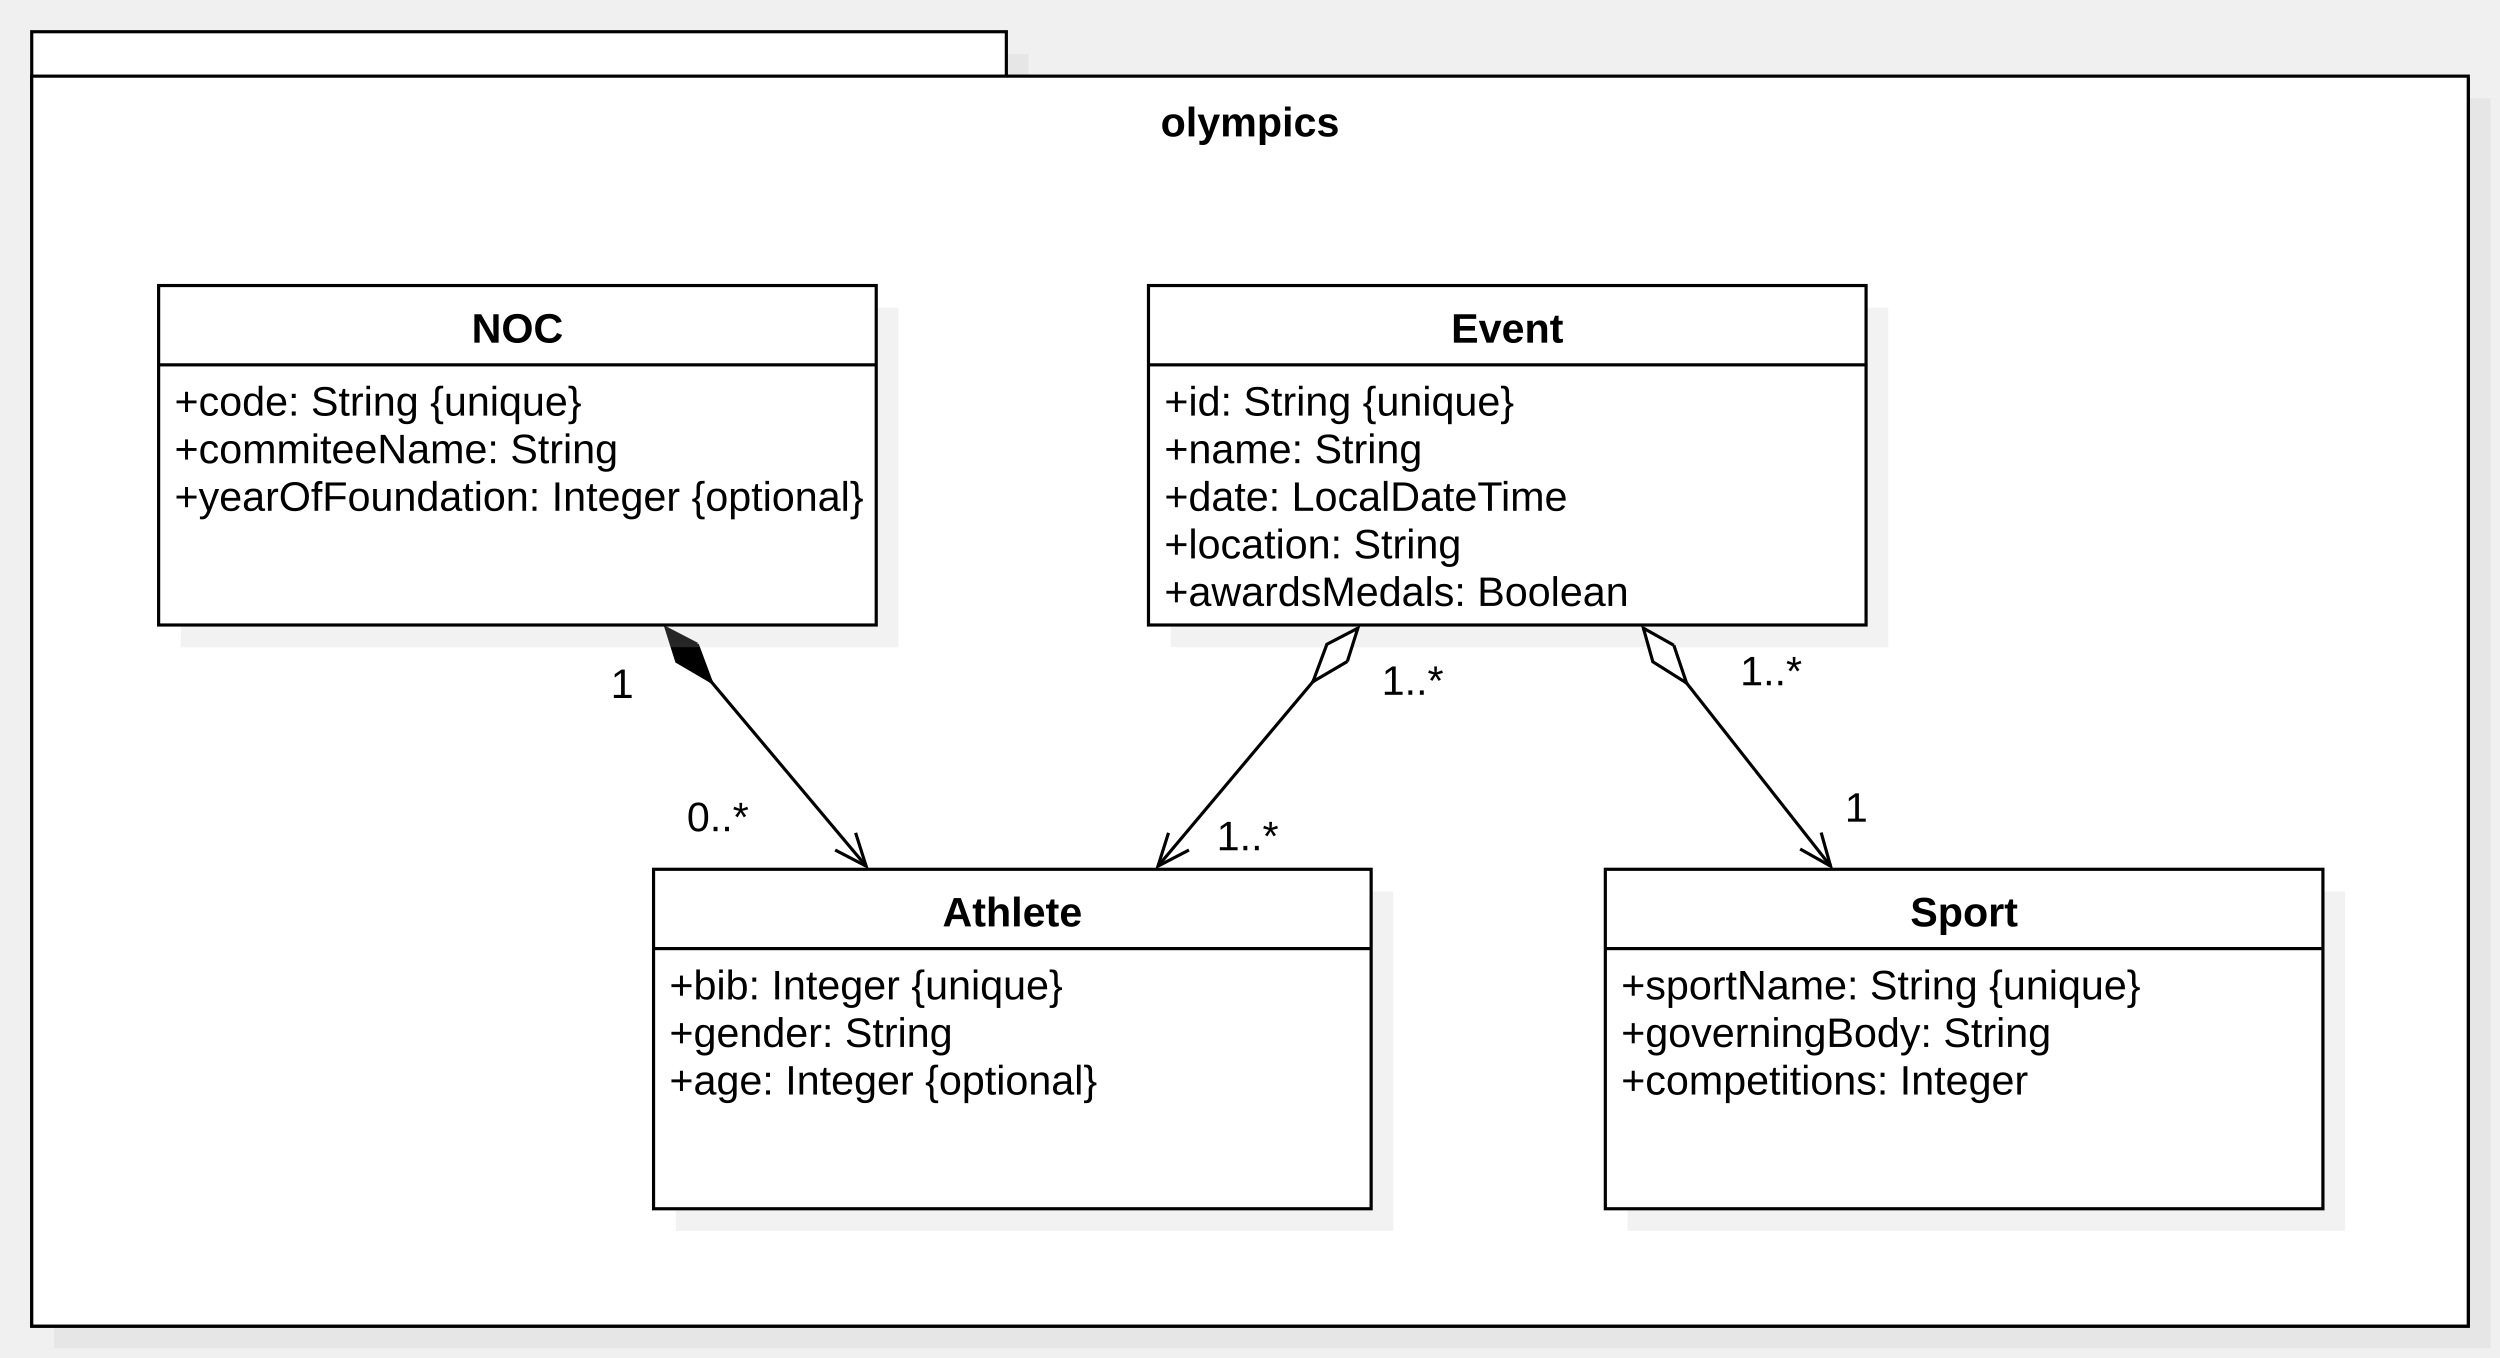
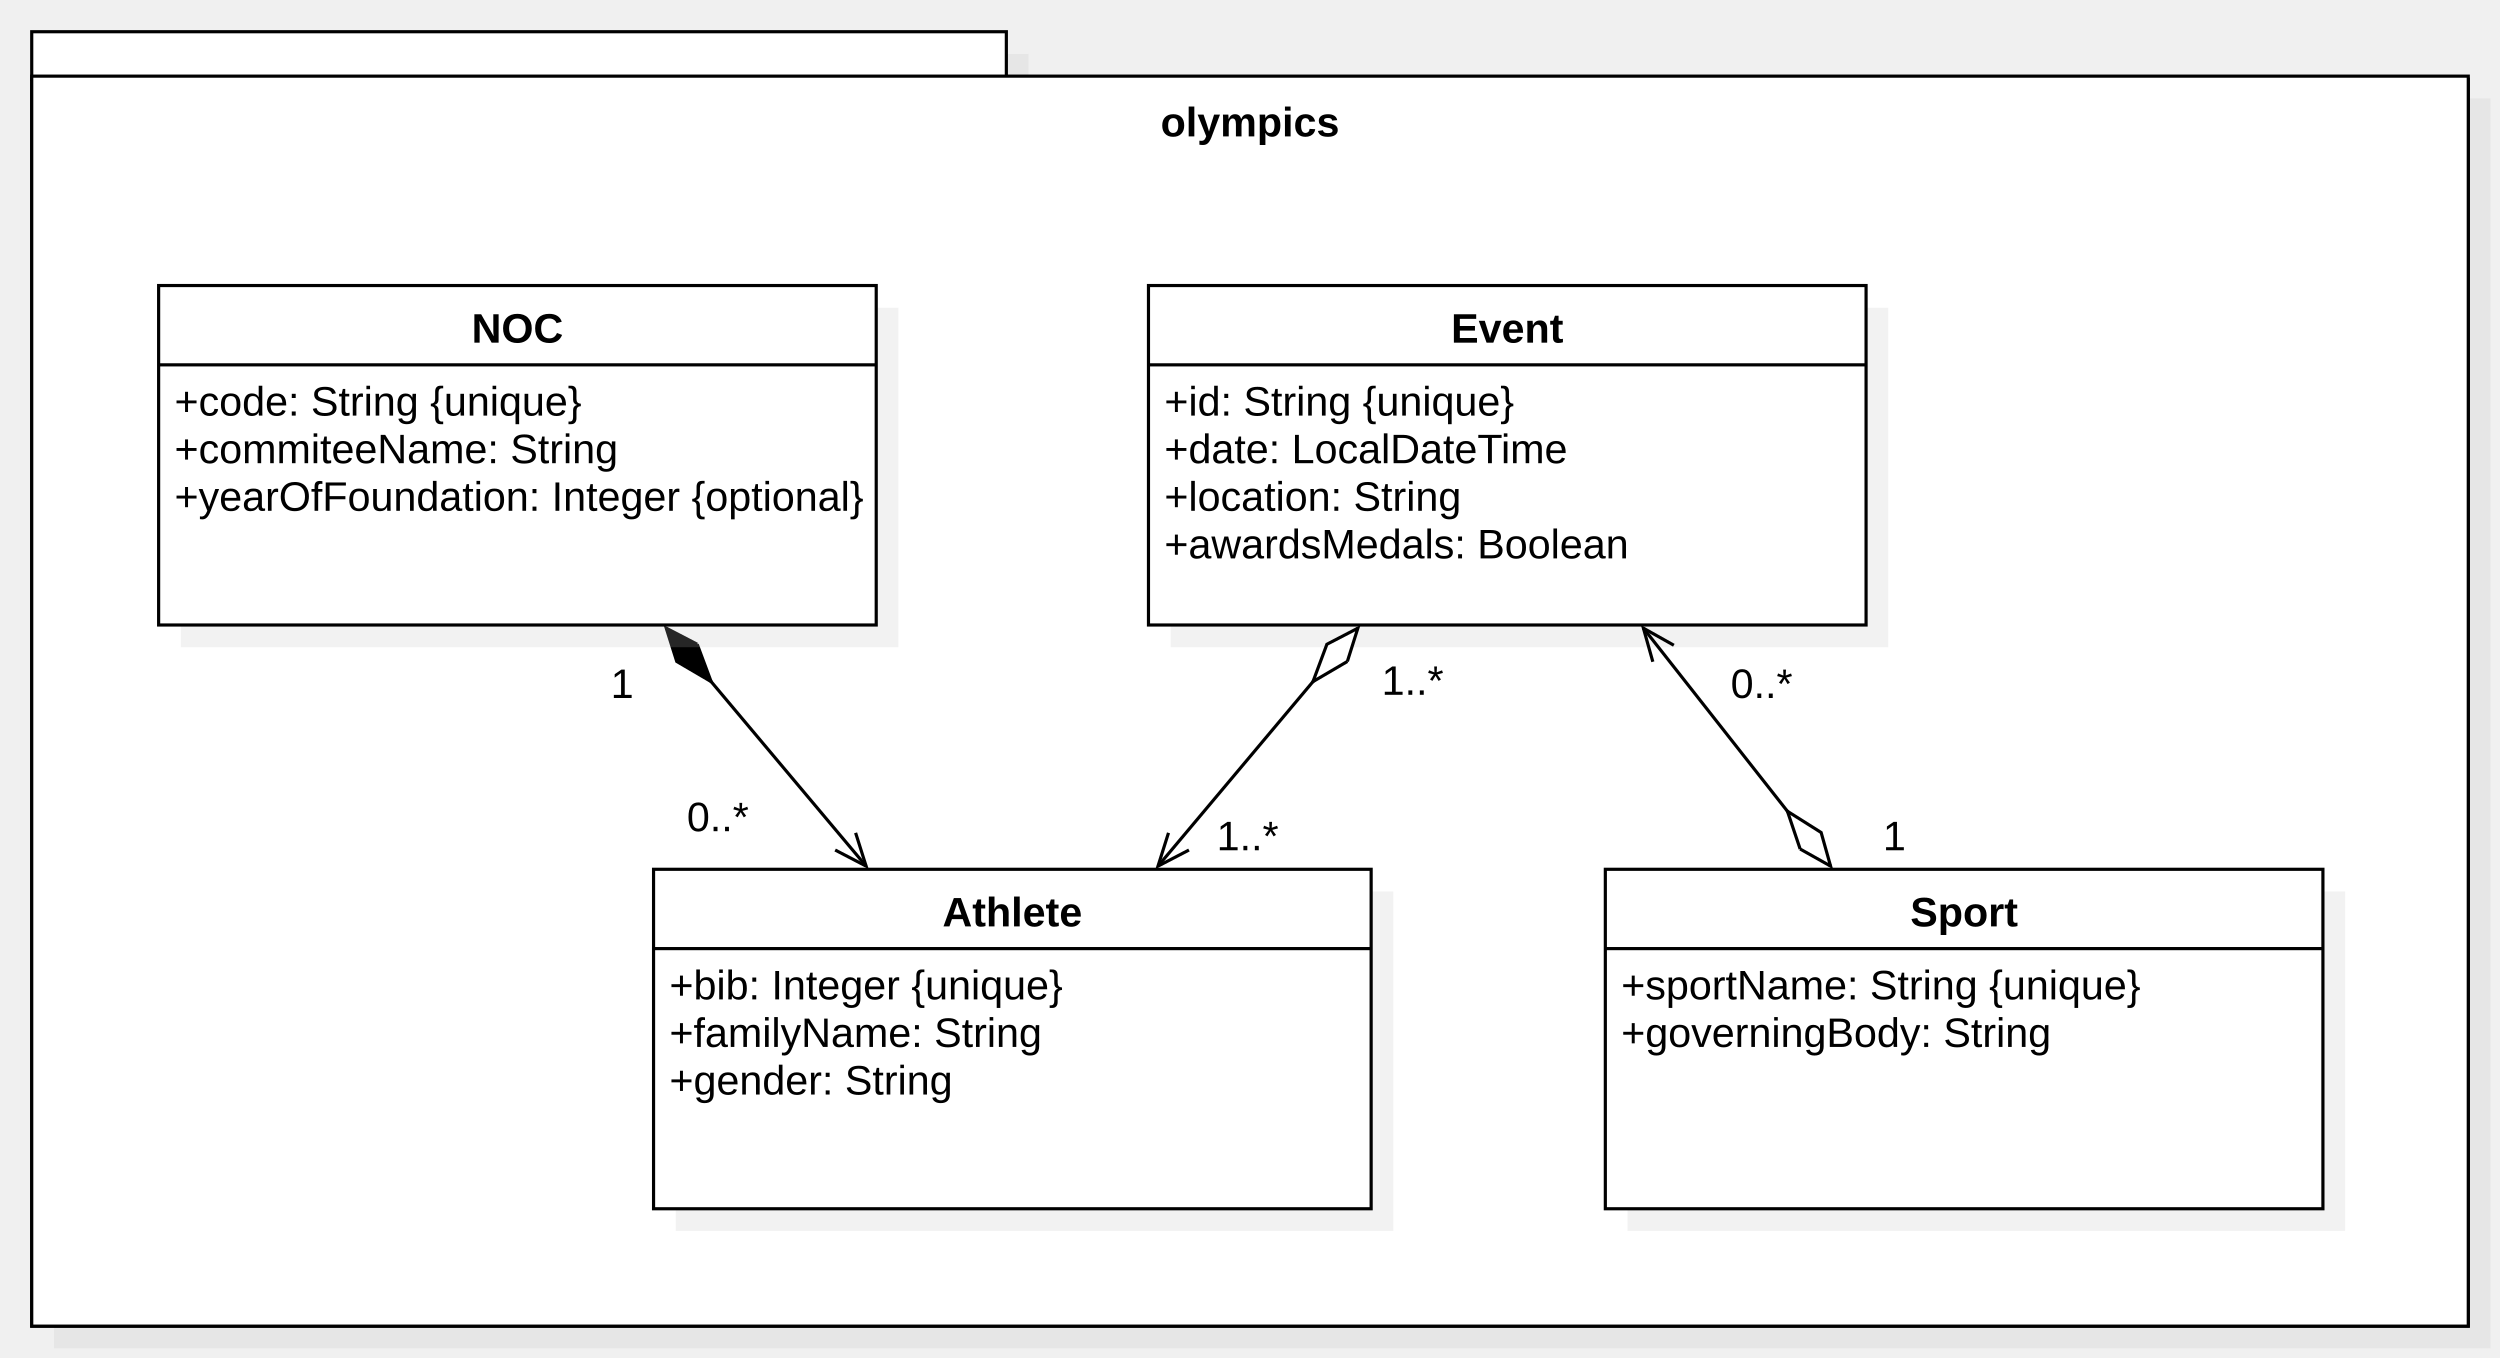
<svg xmlns="http://www.w3.org/2000/svg" version="1.1" width="788" height="428">
  <defs />
  <g>
    <g transform="translate(-166,-230) scale(1,1)">
      <rect fill="#C0C0C0" stroke="none" x="183" y="247" width="307.2" height="15" opacity="0.2" />
    </g>
    <g transform="translate(-166,-230) scale(1,1)">
      <rect fill="#C0C0C0" stroke="none" x="183" y="261" width="768" height="394" opacity="0.2" />
    </g>
    <g transform="translate(-166,-230) scale(1,1)">
      <rect fill="#ffffff" stroke="none" x="176" y="255" width="768" height="393" />
    </g>
    <g transform="translate(-166,-230) scale(1,1)">
      <path fill="none" stroke="#000000" d="M 176 255 L 944 255 L 944 648 L 176 648 L 176 255 Z Z" stroke-miterlimit="10" />
    </g>
    <g transform="translate(-166,-230) scale(1,1)">
      <rect fill="#ffffff" stroke="none" x="176" y="240" width="307.2" height="15" />
    </g>
    <g transform="translate(-166,-230) scale(1,1)">
      <path fill="none" stroke="#000000" d="M 176 240 L 483.2 240 L 483.2 255 L 176 255 L 176 240 Z Z" stroke-miterlimit="10" />
    </g>
    <g transform="translate(-166,-230) scale(1,1)">
      <rect fill="#ffffff" stroke="none" x="176" y="254" width="768" height="394" />
    </g>
    <g transform="translate(-166,-230) scale(1,1)">
      <path fill="none" stroke="#000000" d="M 176 254 L 944 254 L 944 648 L 176 648 L 176 254 Z Z" stroke-miterlimit="10" />
    </g>
    <g transform="translate(-166,-230) scale(1,1)">
      <g>
        <path fill="none" stroke="none" />
        <text fill="#000000" stroke="none" font-family="Arial" font-size="13px" font-style="normal" font-weight="bold" text-decoration="none" x="531.823" y="273">olympics</text>
      </g>
    </g>
    <g transform="translate(-166,-230) scale(1,1)">
      <rect fill="#C0C0C0" stroke="none" x="379" y="511" width="226.185" height="107" opacity="0.2" />
    </g>
    <g transform="translate(-166,-230) scale(1,1)">
      <rect fill="#ffffff" stroke="none" x="372" y="504" width="226.185" height="107" />
    </g>
    <g transform="translate(-166,-230) scale(1,1)">
      <path fill="none" stroke="#000000" d="M 372 504 L 598.185 504 L 598.185 611 L 372 611 L 372 504 Z Z" stroke-miterlimit="10" />
    </g>
    <g transform="translate(-166,-230) scale(1,1)">
      <path fill="none" stroke="#000000" d="M 372 529 L 598.185 529" stroke-miterlimit="10" />
    </g>
    <g transform="translate(-166,-230) scale(1,1)">
      <g>
        <path fill="none" stroke="none" />
        <text fill="#000000" stroke="none" font-family="Arial" font-size="13px" font-style="normal" font-weight="bold" text-decoration="none" x="463.063" y="522">Athlete</text>
      </g>
    </g>
    <g transform="translate(-166,-230) scale(1,1)">
      <g>
        <path fill="none" stroke="none" />
        <text fill="#000000" stroke="none" font-family="Arial" font-size="13px" font-style="normal" font-weight="normal" text-decoration="none" x="377" y="545">+bib: Integer {unique}</text>
      </g>
    </g>
    <g transform="translate(-166,-230) scale(1,1)">
      <g>
        <path fill="none" stroke="none" />
-         <text fill="#000000" stroke="none" font-family="Arial" font-size="13px" font-style="normal" font-weight="normal" text-decoration="none" x="377" y="560">+gender: String</text>
-       </g>
-     </g>
-     <g transform="translate(-166,-230) scale(1,1)">
-       <g>
-         <path fill="none" stroke="none" />
-         <text fill="#000000" stroke="none" font-family="Arial" font-size="13px" font-style="normal" font-weight="normal" text-decoration="none" x="377" y="575">+age: Integer {optional}</text>
+         <text fill="#000000" stroke="none" font-family="Arial" font-size="13px" font-style="normal" font-weight="normal" text-decoration="none" x="377" y="560">+familyName: String</text>
+       </g>
+     </g>
+     <g transform="translate(-166,-230) scale(1,1)">
+       <g>
+         <path fill="none" stroke="none" />
+         <text fill="#000000" stroke="none" font-family="Arial" font-size="13px" font-style="normal" font-weight="normal" text-decoration="none" x="377" y="575">+gender: String</text>
      </g>
    </g>
    <g transform="translate(-166,-230) scale(1,1)">
      <path fill="none" stroke="#000000" d="M 376 428 L 439 503" stroke-miterlimit="10" />
    </g>
    <g transform="translate(-166,-230) scale(1,1)">
      <path fill="none" stroke="#000000" d="M 429.24 497.926 L 439 503 L 435.687 492.511" stroke-miterlimit="10" />
    </g>
    <g transform="translate(-166,-230) scale(1,1)">
      <path fill="#000000" stroke="none" d="M 385.76 433.074 L 376 428 L 379.313 438.489 L 390.15 444.846" />
    </g>
    <g transform="translate(-166,-230) scale(1,1)">
      <path fill="none" stroke="#000000" d="M 385.76 433.074 L 376 428 L 379.313 438.489 L 390.15 444.846 L 385.76 433.074" stroke-miterlimit="10" />
    </g>
    <g transform="translate(-166,-230) scale(1,1)">
      <g>
        <path fill="none" stroke="none" />
        <text fill="#000000" stroke="none" font-family="Arial" font-size="13px" font-style="normal" font-weight="normal" text-decoration="none" x="358.5" y="450">1</text>
      </g>
    </g>
    <g transform="translate(-166,-230) scale(1,1)">
      <g>
        <path fill="none" stroke="none" />
        <text fill="#000000" stroke="none" font-family="Arial" font-size="13px" font-style="normal" font-weight="normal" text-decoration="none" x="382.5" y="492">0..*</text>
      </g>
    </g>
    <g transform="translate(-166,-230) scale(1,1)">
      <rect fill="#C0C0C0" stroke="none" x="223" y="327" width="226.185" height="107" opacity="0.2" />
    </g>
    <g transform="translate(-166,-230) scale(1,1)">
      <rect fill="#ffffff" stroke="none" x="216" y="320" width="226.185" height="107" />
    </g>
    <g transform="translate(-166,-230) scale(1,1)">
      <path fill="none" stroke="#000000" d="M 216 320 L 442.185 320 L 442.185 427 L 216 427 L 216 320 Z Z" stroke-miterlimit="10" />
    </g>
    <g transform="translate(-166,-230) scale(1,1)">
      <path fill="none" stroke="#000000" d="M 216 345 L 442.185 345" stroke-miterlimit="10" />
    </g>
    <g transform="translate(-166,-230) scale(1,1)">
      <g>
        <path fill="none" stroke="none" />
        <text fill="#000000" stroke="none" font-family="Arial" font-size="13px" font-style="normal" font-weight="bold" text-decoration="none" x="314.648" y="338">NOC</text>
      </g>
    </g>
    <g transform="translate(-166,-230) scale(1,1)">
      <g>
        <path fill="none" stroke="none" />
        <text fill="#000000" stroke="none" font-family="Arial" font-size="13px" font-style="normal" font-weight="normal" text-decoration="none" x="221" y="361">+code: String {unique}</text>
      </g>
    </g>
    <g transform="translate(-166,-230) scale(1,1)">
      <g>
        <path fill="none" stroke="none" />
        <text fill="#000000" stroke="none" font-family="Arial" font-size="13px" font-style="normal" font-weight="normal" text-decoration="none" x="221" y="376">+commiteeName: String</text>
      </g>
    </g>
    <g transform="translate(-166,-230) scale(1,1)">
      <g>
        <path fill="none" stroke="none" />
        <text fill="#000000" stroke="none" font-family="Arial" font-size="13px" font-style="normal" font-weight="normal" text-decoration="none" x="221" y="391">+yearOfFoundation: Integer {optional}</text>
      </g>
    </g>
    <g transform="translate(-166,-230) scale(1,1)">
      <rect fill="#C0C0C0" stroke="none" x="535" y="327" width="226.185" height="107" opacity="0.2" />
    </g>
    <g transform="translate(-166,-230) scale(1,1)">
      <rect fill="#ffffff" stroke="none" x="528" y="320" width="226.185" height="107" />
    </g>
    <g transform="translate(-166,-230) scale(1,1)">
      <path fill="none" stroke="#000000" d="M 528 320 L 754.185 320 L 754.185 427 L 528 427 L 528 320 Z Z" stroke-miterlimit="10" />
    </g>
    <g transform="translate(-166,-230) scale(1,1)">
      <path fill="none" stroke="#000000" d="M 528 345 L 754.185 345" stroke-miterlimit="10" />
    </g>
    <g transform="translate(-166,-230) scale(1,1)">
      <g>
        <path fill="none" stroke="none" />
        <text fill="#000000" stroke="none" font-family="Arial" font-size="13px" font-style="normal" font-weight="bold" text-decoration="none" x="623.392" y="338">Event</text>
      </g>
    </g>
    <g transform="translate(-166,-230) scale(1,1)">
      <g>
        <path fill="none" stroke="none" />
        <text fill="#000000" stroke="none" font-family="Arial" font-size="13px" font-style="normal" font-weight="normal" text-decoration="none" x="533" y="361">+id: String {unique}</text>
      </g>
    </g>
    <g transform="translate(-166,-230) scale(1,1)">
      <g>
        <path fill="none" stroke="none" />
-         <text fill="#000000" stroke="none" font-family="Arial" font-size="13px" font-style="normal" font-weight="normal" text-decoration="none" x="533" y="376">+name: String</text>
-       </g>
-     </g>
-     <g transform="translate(-166,-230) scale(1,1)">
-       <g>
-         <path fill="none" stroke="none" />
-         <text fill="#000000" stroke="none" font-family="Arial" font-size="13px" font-style="normal" font-weight="normal" text-decoration="none" x="533" y="391">+date: LocalDateTime</text>
-       </g>
-     </g>
-     <g transform="translate(-166,-230) scale(1,1)">
-       <g>
-         <path fill="none" stroke="none" />
-         <text fill="#000000" stroke="none" font-family="Arial" font-size="13px" font-style="normal" font-weight="normal" text-decoration="none" x="533" y="406">+location: String</text>
-       </g>
-     </g>
-     <g transform="translate(-166,-230) scale(1,1)">
-       <g>
-         <path fill="none" stroke="none" />
-         <text fill="#000000" stroke="none" font-family="Arial" font-size="13px" font-style="normal" font-weight="normal" text-decoration="none" x="533" y="421">+awardsMedals: Boolean</text>
+         <text fill="#000000" stroke="none" font-family="Arial" font-size="13px" font-style="normal" font-weight="normal" text-decoration="none" x="533" y="376">+date: LocalDateTime</text>
+       </g>
+     </g>
+     <g transform="translate(-166,-230) scale(1,1)">
+       <g>
+         <path fill="none" stroke="none" />
+         <text fill="#000000" stroke="none" font-family="Arial" font-size="13px" font-style="normal" font-weight="normal" text-decoration="none" x="533" y="391">+location: String</text>
+       </g>
+     </g>
+     <g transform="translate(-166,-230) scale(1,1)">
+       <g>
+         <path fill="none" stroke="none" />
+         <text fill="#000000" stroke="none" font-family="Arial" font-size="13px" font-style="normal" font-weight="normal" text-decoration="none" x="533" y="406">+awardsMedals: Boolean</text>
      </g>
    </g>
    <g transform="translate(-166,-230) scale(1,1)">
      <rect fill="#C0C0C0" stroke="none" x="679" y="511" width="226.185" height="107" opacity="0.2" />
    </g>
    <g transform="translate(-166,-230) scale(1,1)">
      <rect fill="#ffffff" stroke="none" x="672" y="504" width="226.185" height="107" />
    </g>
    <g transform="translate(-166,-230) scale(1,1)">
      <path fill="none" stroke="#000000" d="M 672 504 L 898.185 504 L 898.185 611 L 672 611 L 672 504 Z Z" stroke-miterlimit="10" />
    </g>
    <g transform="translate(-166,-230) scale(1,1)">
      <path fill="none" stroke="#000000" d="M 672 529 L 898.185 529" stroke-miterlimit="10" />
    </g>
    <g transform="translate(-166,-230) scale(1,1)">
      <g>
        <path fill="none" stroke="none" />
        <text fill="#000000" stroke="none" font-family="Arial" font-size="13px" font-style="normal" font-weight="bold" text-decoration="none" x="768.122" y="522">Sport</text>
      </g>
    </g>
    <g transform="translate(-166,-230) scale(1,1)">
      <g>
        <path fill="none" stroke="none" />
        <text fill="#000000" stroke="none" font-family="Arial" font-size="13px" font-style="normal" font-weight="normal" text-decoration="none" x="677" y="545">+sportName: String {unique}</text>
      </g>
    </g>
    <g transform="translate(-166,-230) scale(1,1)">
      <g>
        <path fill="none" stroke="none" />
        <text fill="#000000" stroke="none" font-family="Arial" font-size="13px" font-style="normal" font-weight="normal" text-decoration="none" x="677" y="560">+governingBody: String</text>
      </g>
    </g>
    <g transform="translate(-166,-230) scale(1,1)">
-       <g>
-         <path fill="none" stroke="none" />
-         <text fill="#000000" stroke="none" font-family="Arial" font-size="13px" font-style="normal" font-weight="normal" text-decoration="none" x="677" y="575">+competitions: Integer</text>
-       </g>
-     </g>
-     <g transform="translate(-166,-230) scale(1,1)">
      <path fill="none" stroke="#000000" d="M 531 503 L 594 428" stroke-miterlimit="10" />
    </g>
    <g transform="translate(-166,-230) scale(1,1)">
      <path fill="#FFFFFF" stroke="none" d="M 590.687 438.489 L 594 428 L 584.24 433.074 L 579.85 444.846" />
    </g>
    <g transform="translate(-166,-230) scale(1,1)">
      <path fill="none" stroke="#000000" d="M 590.687 438.489 L 594 428 L 584.24 433.074 L 579.85 444.846 L 590.687 438.489" stroke-miterlimit="10" />
    </g>
    <g transform="translate(-166,-230) scale(1,1)">
      <path fill="none" stroke="#000000" d="M 534.313 492.511 L 531 503 L 540.76 497.926" stroke-miterlimit="10" />
    </g>
    <g transform="translate(-166,-230) scale(1,1)">
      <g>
        <path fill="none" stroke="none" />
        <text fill="#000000" stroke="none" font-family="Arial" font-size="13px" font-style="normal" font-weight="normal" text-decoration="none" x="549.5" y="498">1..*</text>
      </g>
    </g>
    <g transform="translate(-166,-230) scale(1,1)">
      <g>
        <path fill="none" stroke="none" />
        <text fill="#000000" stroke="none" font-family="Arial" font-size="13px" font-style="normal" font-weight="normal" text-decoration="none" x="601.5" y="449">1..*</text>
      </g>
    </g>
    <g transform="translate(-166,-230) scale(1,1)">
-       <path fill="none" stroke="#000000" d="M 743 503 L 684 428" stroke-miterlimit="10" />
-     </g>
-     <g transform="translate(-166,-230) scale(1,1)">
-       <path fill="#FFFFFF" stroke="none" d="M 693.592 433.385 L 684 428 L 686.975 438.59 L 697.602 445.291" />
-     </g>
-     <g transform="translate(-166,-230) scale(1,1)">
-       <path fill="none" stroke="#000000" d="M 693.592 433.385 L 684 428 L 686.975 438.59 L 697.602 445.291 L 693.592 433.385" stroke-miterlimit="10" />
-     </g>
-     <g transform="translate(-166,-230) scale(1,1)">
-       <path fill="none" stroke="#000000" d="M 733.408 497.615 L 743 503 L 740.025 492.41" stroke-miterlimit="10" />
-     </g>
-     <g transform="translate(-166,-230) scale(1,1)">
-       <g>
-         <path fill="none" stroke="none" />
-         <text fill="#000000" stroke="none" font-family="Arial" font-size="13px" font-style="normal" font-weight="normal" text-decoration="none" x="747.5" y="489">1</text>
-       </g>
-     </g>
-     <g transform="translate(-166,-230) scale(1,1)">
-       <g>
-         <path fill="none" stroke="none" />
-         <text fill="#000000" stroke="none" font-family="Arial" font-size="13px" font-style="normal" font-weight="normal" text-decoration="none" x="714.5" y="446">1..*</text>
+       <path fill="none" stroke="#000000" d="M 684 428 L 743 503" stroke-miterlimit="10" />
+     </g>
+     <g transform="translate(-166,-230) scale(1,1)">
+       <path fill="#FFFFFF" stroke="none" d="M 733.408 497.615 L 743 503 L 740.025 492.41 L 729.398 485.709" />
+     </g>
+     <g transform="translate(-166,-230) scale(1,1)">
+       <path fill="none" stroke="#000000" d="M 733.408 497.615 L 743 503 L 740.025 492.41 L 729.398 485.709 L 733.408 497.615" stroke-miterlimit="10" />
+     </g>
+     <g transform="translate(-166,-230) scale(1,1)">
+       <path fill="none" stroke="#000000" d="M 693.592 433.385 L 684 428 L 686.975 438.59" stroke-miterlimit="10" />
+     </g>
+     <g transform="translate(-166,-230) scale(1,1)">
+       <g>
+         <path fill="none" stroke="none" />
+         <text fill="#000000" stroke="none" font-family="Arial" font-size="13px" font-style="normal" font-weight="normal" text-decoration="none" x="711.5" y="450">0..*</text>
+       </g>
+     </g>
+     <g transform="translate(-166,-230) scale(1,1)">
+       <g>
+         <path fill="none" stroke="none" />
+         <text fill="#000000" stroke="none" font-family="Arial" font-size="13px" font-style="normal" font-weight="normal" text-decoration="none" x="759.5" y="498">1</text>
      </g>
    </g>
  </g>
</svg>
